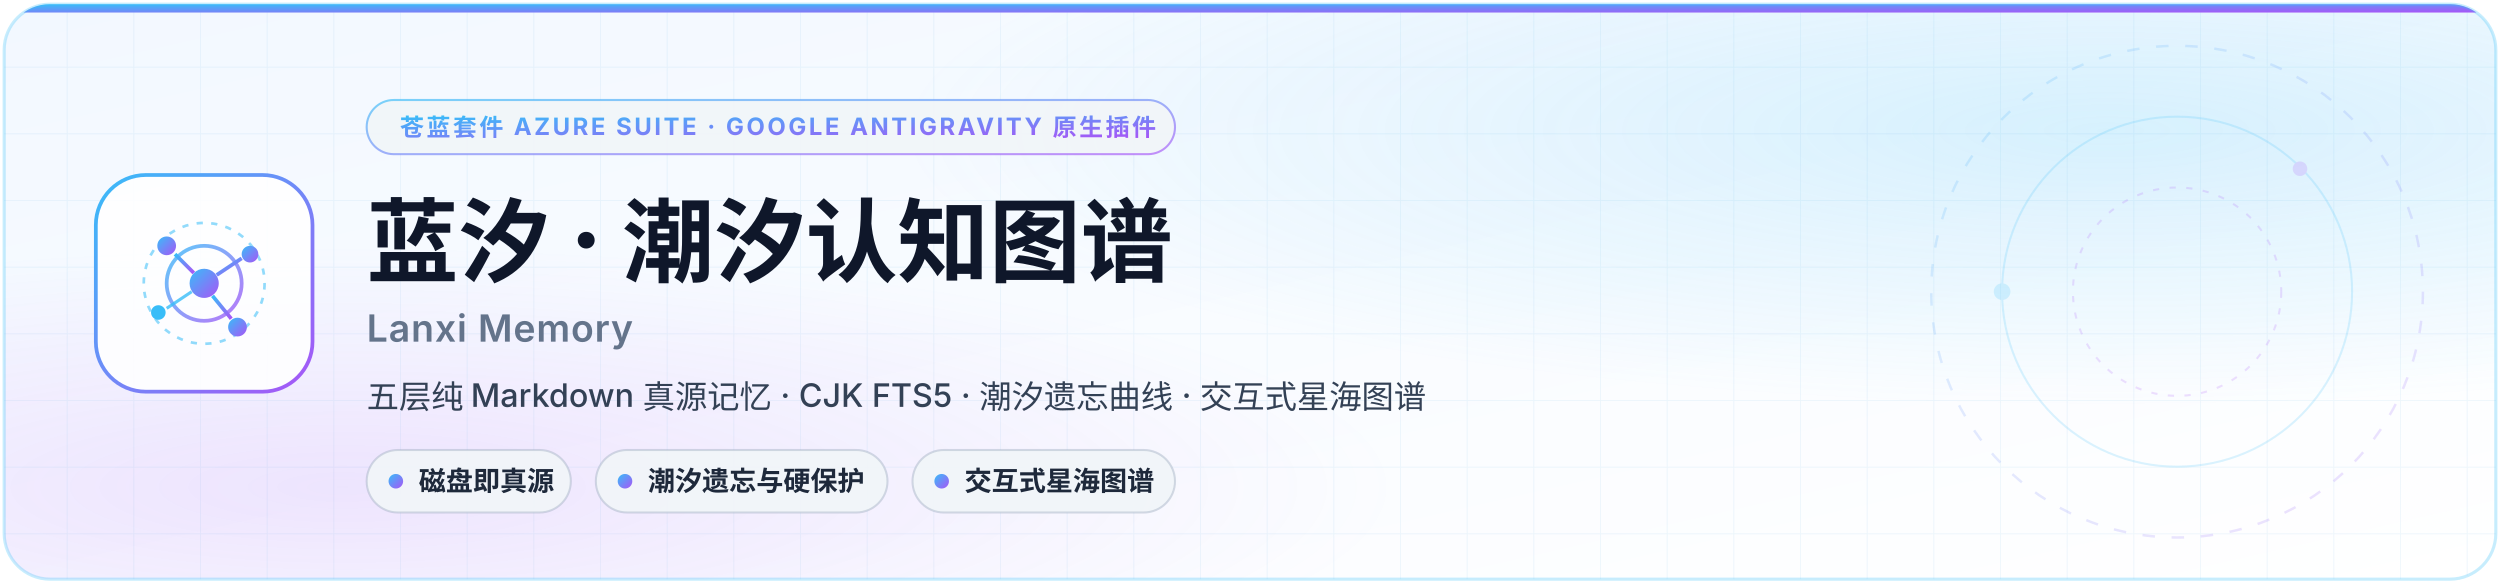
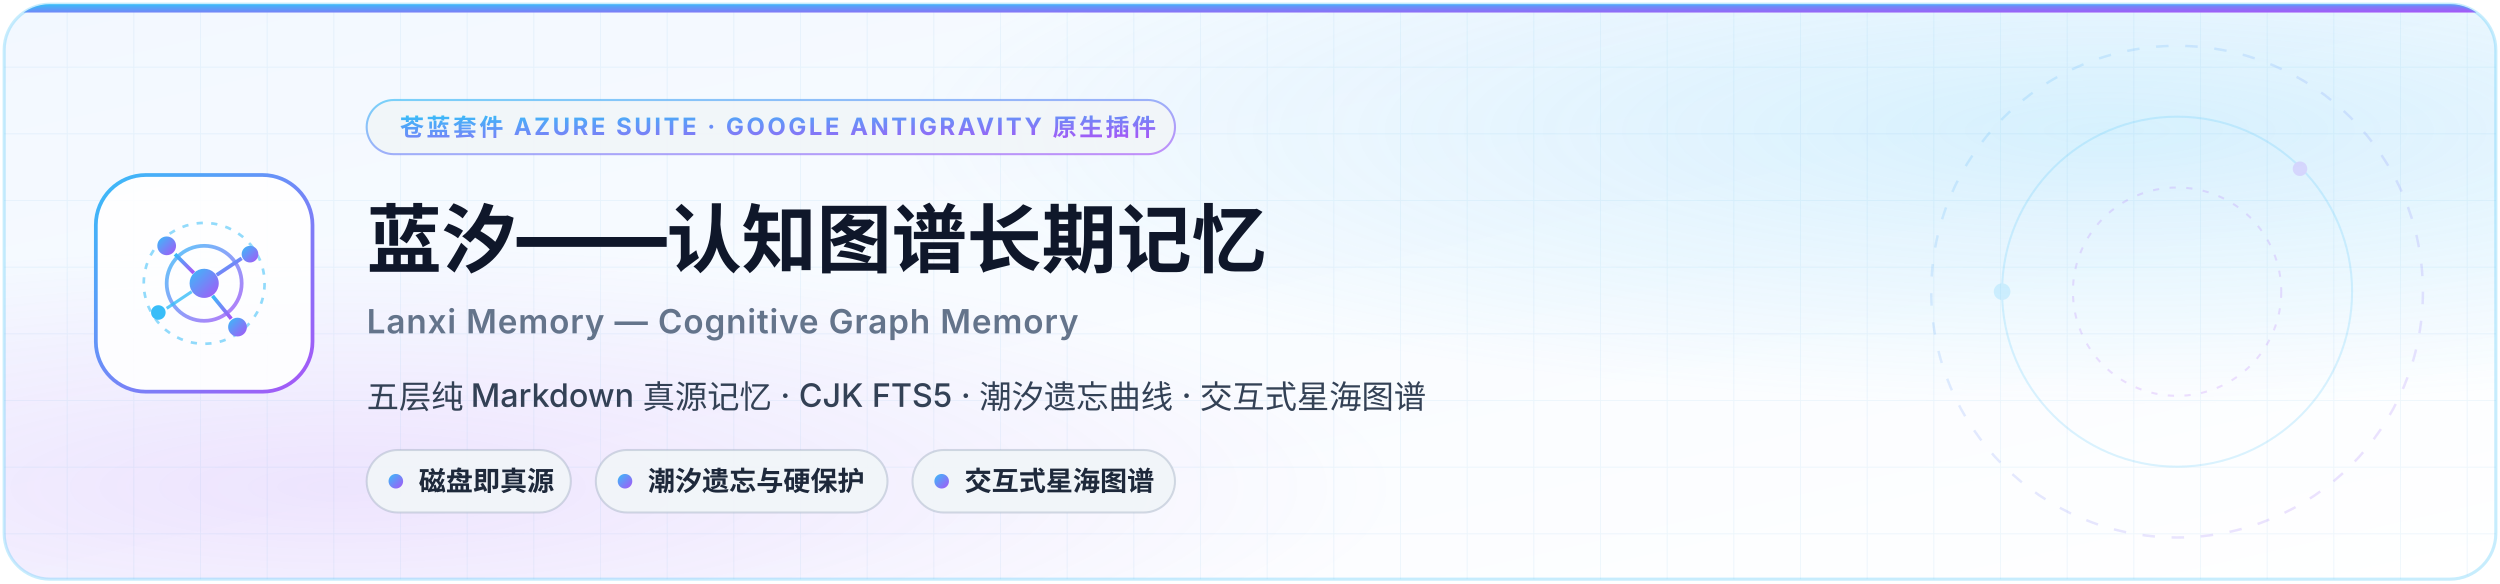
- <svg xmlns="http://www.w3.org/2000/svg" viewBox="0 0 1200 280" width="1200" height="280" role="img" aria-label="蓝汐 · 潮汐认知图谱">
+ <svg xmlns="http://www.w3.org/2000/svg" viewBox="0 0 1200 280" width="1200" height="280" role="img" aria-label="蓝汐——认知图谱长期记忆">
  <defs>
    <linearGradient id="bgGrad" x1="0%" y1="0%" x2="100%" y2="100%">
      <stop offset="0%" stop-color="#f2f8ff" />
      <stop offset="100%" stop-color="#ffffff" />
    </linearGradient>
    <linearGradient id="accentGrad" x1="0%" y1="0%" x2="100%" y2="100%">
      <stop offset="0%" stop-color="#38bdf8" />
      <stop offset="100%" stop-color="#a855f7" />
    </linearGradient>
    <radialGradient id="glow1" cx="84%" cy="22%" r="48%">
      <stop offset="0%" stop-color="#38bdf8" stop-opacity="0.18" />
      <stop offset="100%" stop-color="#38bdf8" stop-opacity="0" />
    </radialGradient>
    <radialGradient id="glow2" cx="14%" cy="84%" r="42%">
      <stop offset="0%" stop-color="#a855f7" stop-opacity="0.14" />
      <stop offset="100%" stop-color="#a855f7" stop-opacity="0" />
    </radialGradient>
    <pattern id="gridPat" width="32" height="32" patternUnits="userSpaceOnUse">
      <path d="M 32 0 L 0 0 0 32" fill="none" stroke="#0284c7" stroke-width="0.8" stroke-opacity="0.07" />
    </pattern>
    <clipPath id="outerClip">
      <rect x="2" y="2" width="1196" height="276" rx="22" />
    </clipPath>
  </defs>
  <g clip-path="url(#outerClip)">
    <rect x="2" y="2" width="1196" height="276" rx="22" fill="url(#bgGrad)" />
    <rect x="2" y="2" width="1196" height="276" fill="url(#gridPat)" />
    <rect x="2" y="2" width="1196" height="276" fill="url(#glow1)" />
    <rect x="2" y="2" width="1196" height="276" fill="url(#glow2)" />
    <rect x="2" y="2" width="1196" height="4" fill="url(#accentGrad)" />
    <g opacity="0.18" transform="translate(1045, 140)">
      <circle cx="0" cy="0" r="118" fill="none" stroke="url(#accentGrad)" stroke-width="1.2" stroke-dasharray="6 8" />
      <circle cx="0" cy="0" r="84" fill="none" stroke="#38bdf8" stroke-width="1" />
      <circle cx="0" cy="0" r="50" fill="none" stroke="#a855f7" stroke-width="1" stroke-dasharray="3 5" />
      <circle cx="-84" cy="0" r="4" fill="#38bdf8" />
      <circle cx="59" cy="-59" r="3.5" fill="#a855f7" />
    </g>
    <g transform="translate(46, 84)">
      <rect width="104" height="104" rx="24" fill="rgba(255,255,255,0.86)" stroke="url(#accentGrad)" stroke-width="1.8" />
      <g transform="translate(4, 4)">
        <circle cx="48" cy="48" r="29" fill="none" stroke="#38bdf8" stroke-width="1.3" stroke-dasharray="3 4" opacity="0.55" />
        <circle cx="48" cy="48" r="18" fill="none" stroke="url(#accentGrad)" stroke-width="1.8" opacity="0.8" />
        <circle cx="48" cy="48" r="7" fill="url(#accentGrad)" />
        <circle cx="30" cy="30" r="4.5" fill="url(#accentGrad)" />
        <circle cx="70" cy="34" r="4" fill="url(#accentGrad)" />
        <circle cx="64" cy="69" r="4.5" fill="url(#accentGrad)" />
        <circle cx="26" cy="62" r="3.5" fill="#38bdf8" />
        <line x1="34" y1="34" x2="43" y2="43" stroke="url(#accentGrad)" stroke-width="1.8" />
        <line x1="66" y1="36" x2="54" y2="44" stroke="url(#accentGrad)" stroke-width="1.8" />
        <line x1="61" y1="65" x2="52" y2="54" stroke="url(#accentGrad)" stroke-width="1.8" />
        <line x1="30" y1="60" x2="42" y2="52" stroke="#38bdf8" stroke-width="1.5" opacity="0.8" />
      </g>
    </g>
    <g transform="translate(176, 48)">
      <rect width="388" height="26" rx="13" fill="rgba(241,245,249,0.92)" stroke="url(#accentGrad)" stroke-width="1" stroke-opacity="0.65" />
      <text x="16" y="17.2" font-size="11.5" font-weight="700" letter-spacing="1.2" fill="url(#accentGrad)" font-family="-apple-system, BlinkMacSystemFont, 'Segoe UI', 'PingFang SC', 'Microsoft YaHei', sans-serif">苍蓝套件 AZURE SUITE  ·  GOOGLE ANTIGRAVITY 原生插件</text>
    </g>
-     <text x="176" y="132" font-size="44" font-weight="800" fill="#0f172a" font-family="-apple-system, BlinkMacSystemFont, 'Segoe UI', 'PingFang SC', 'Microsoft YaHei', sans-serif">蓝汐 · 潮汐认知图谱</text>
-     <text x="176" y="164" font-size="18" font-weight="600" fill="#64748b" letter-spacing="0.4" font-family="-apple-system, BlinkMacSystemFont, 'Segoe UI', 'PingFang SC', 'Microsoft YaHei', sans-serif">Lanxi Memory</text>
+     <text x="176" y="128" font-size="36" font-weight="800" fill="#0f172a" font-family="-apple-system, BlinkMacSystemFont, 'Segoe UI', 'PingFang SC', 'Microsoft YaHei', sans-serif">蓝汐——认知图谱长期记忆</text>
+     <text x="176" y="160" font-size="16" font-weight="600" fill="#64748b" letter-spacing="0.4" font-family="-apple-system, BlinkMacSystemFont, 'Segoe UI', 'PingFang SC', 'Microsoft YaHei', sans-serif">Lanxi Memory — Cognitive Graph Memory</text>
    <text x="176" y="196" font-size="15.5" font-weight="500" fill="#334155" font-family="-apple-system, BlinkMacSystemFont, 'Segoe UI', 'PingFang SC', 'Microsoft YaHei', sans-serif">五层纯 Markdown 真源记忆 · CJK FTS5 · 潮汐遗忘曲线 · 交互式星海图谱</text>
    <g transform="translate(176, 216)">
      <rect width="98" height="30" rx="15" fill="rgba(241,245,249,0.92)" stroke="rgba(148,163,184,0.38)" stroke-width="1" />
      <circle cx="14" cy="15" r="3.5" fill="url(#accentGrad)" />
      <text x="25" y="19.5" font-size="13" font-weight="600" fill="#1e293b" font-family="-apple-system, BlinkMacSystemFont, 'Segoe UI', 'PingFang SC', 'Microsoft YaHei', sans-serif">磁盘即真源</text>
    </g>
    <g transform="translate(286, 216)">
      <rect width="140" height="30" rx="15" fill="rgba(241,245,249,0.92)" stroke="rgba(148,163,184,0.38)" stroke-width="1" />
      <circle cx="14" cy="15" r="3.5" fill="url(#accentGrad)" />
      <text x="25" y="19.5" font-size="13" font-weight="600" fill="#1e293b" font-family="-apple-system, BlinkMacSystemFont, 'Segoe UI', 'PingFang SC', 'Microsoft YaHei', sans-serif">潮汐遗忘与硬保护</text>
    </g>
    <g transform="translate(438, 216)">
      <rect width="126" height="30" rx="15" fill="rgba(241,245,249,0.92)" stroke="rgba(148,163,184,0.38)" stroke-width="1" />
      <circle cx="14" cy="15" r="3.5" fill="url(#accentGrad)" />
      <text x="25" y="19.5" font-size="13" font-weight="600" fill="#1e293b" font-family="-apple-system, BlinkMacSystemFont, 'Segoe UI', 'PingFang SC', 'Microsoft YaHei', sans-serif">交互式星海图谱</text>
    </g>
  </g>
  <rect x="2" y="2" width="1196" height="276" rx="22" fill="none" stroke="rgba(56,189,248,0.28)" stroke-width="1.5" />
</svg>
